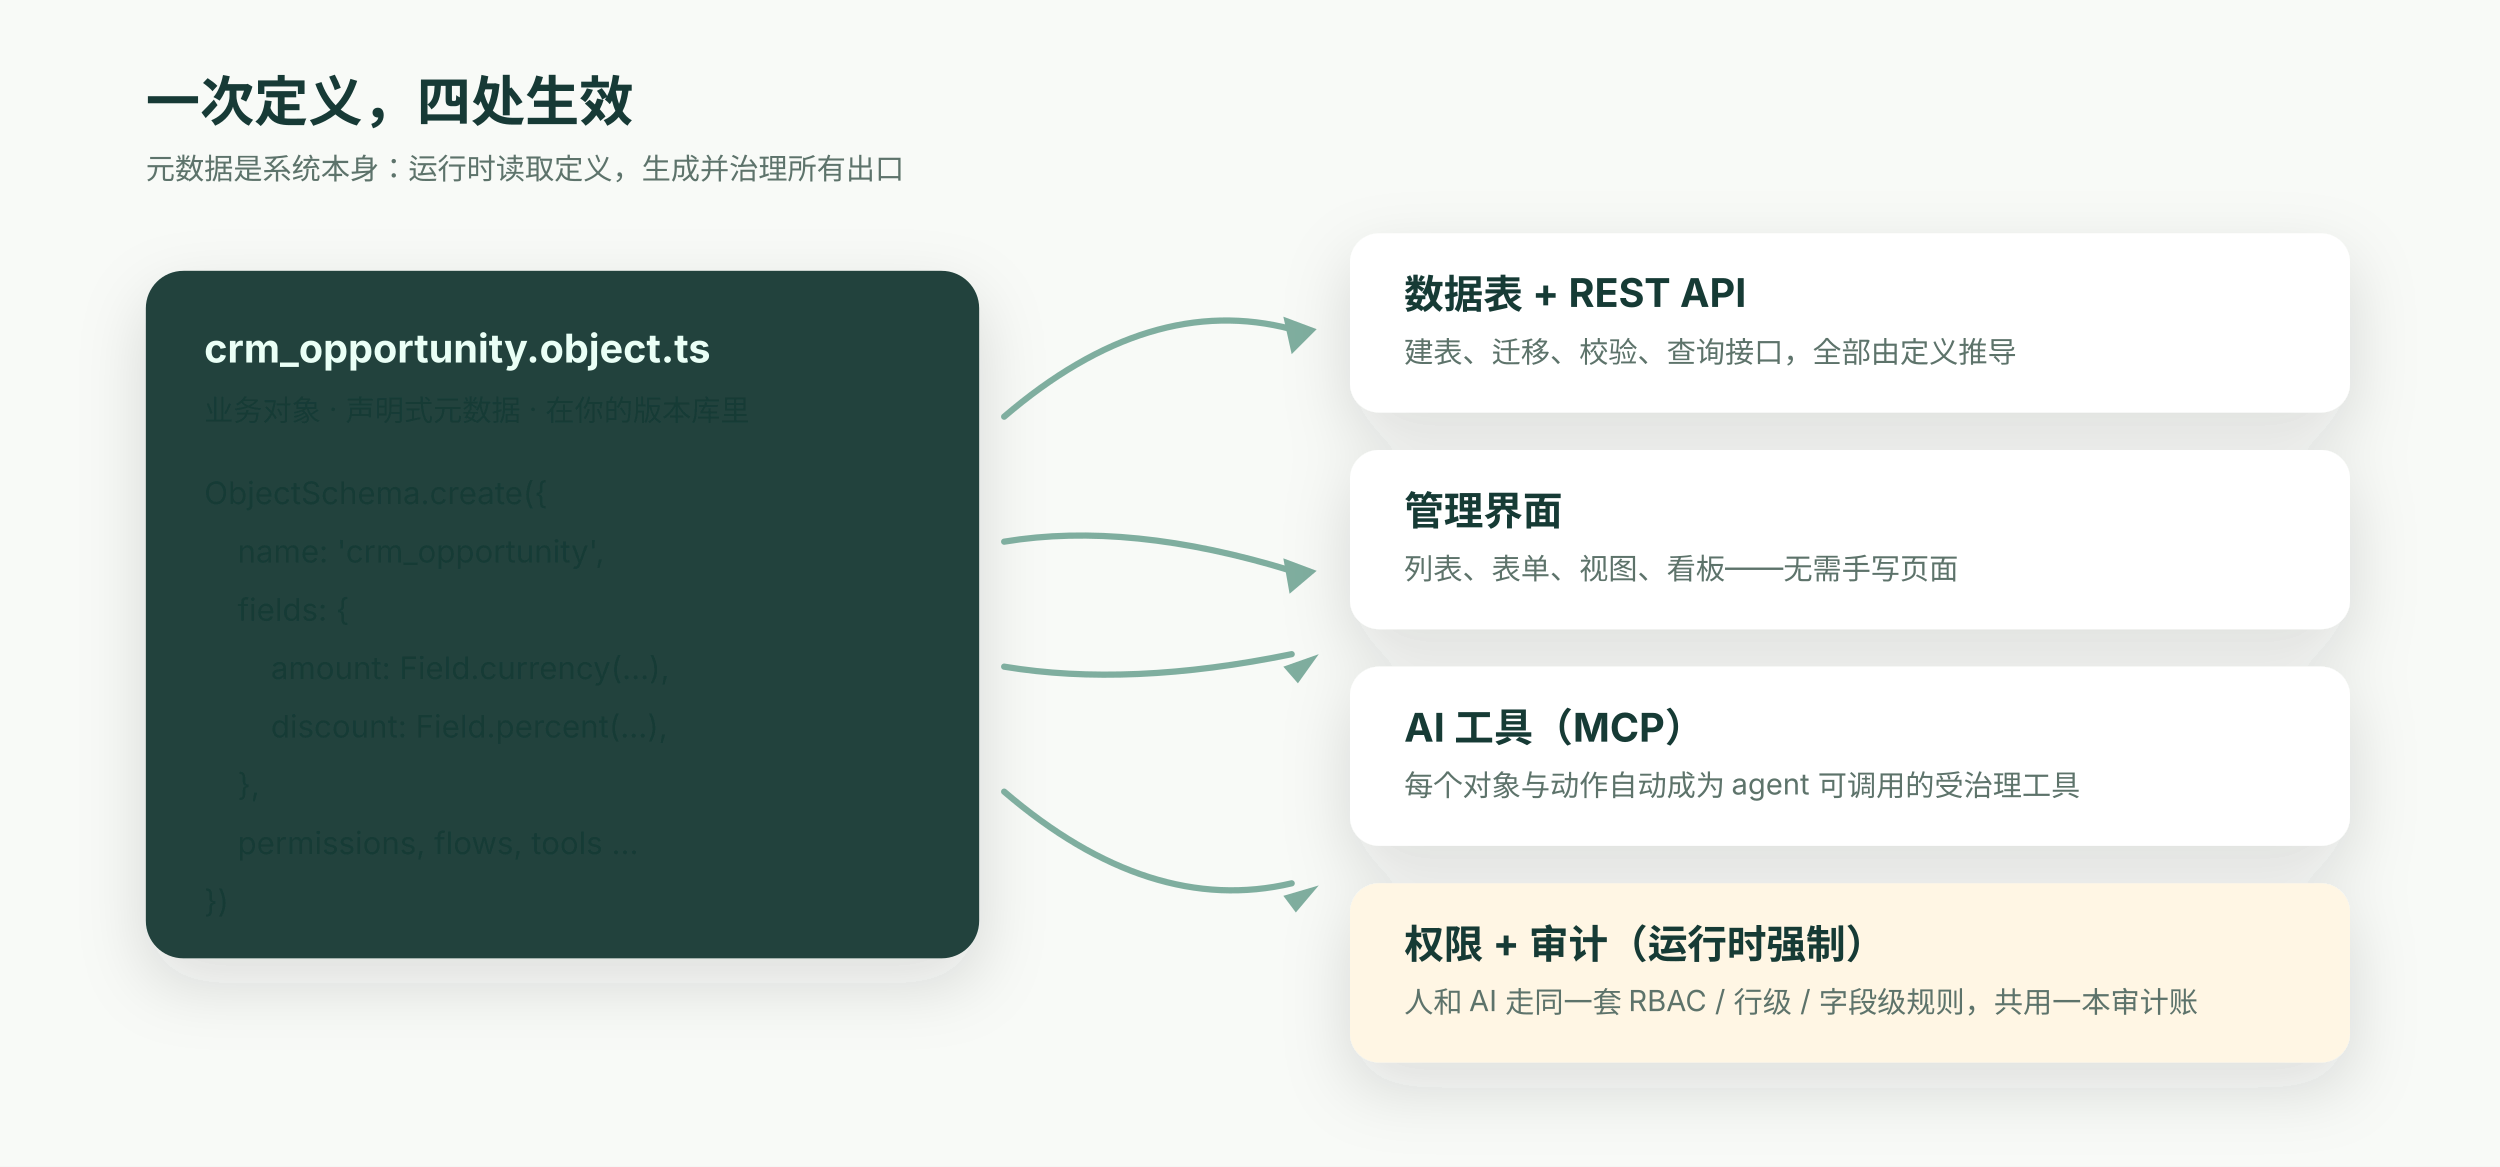
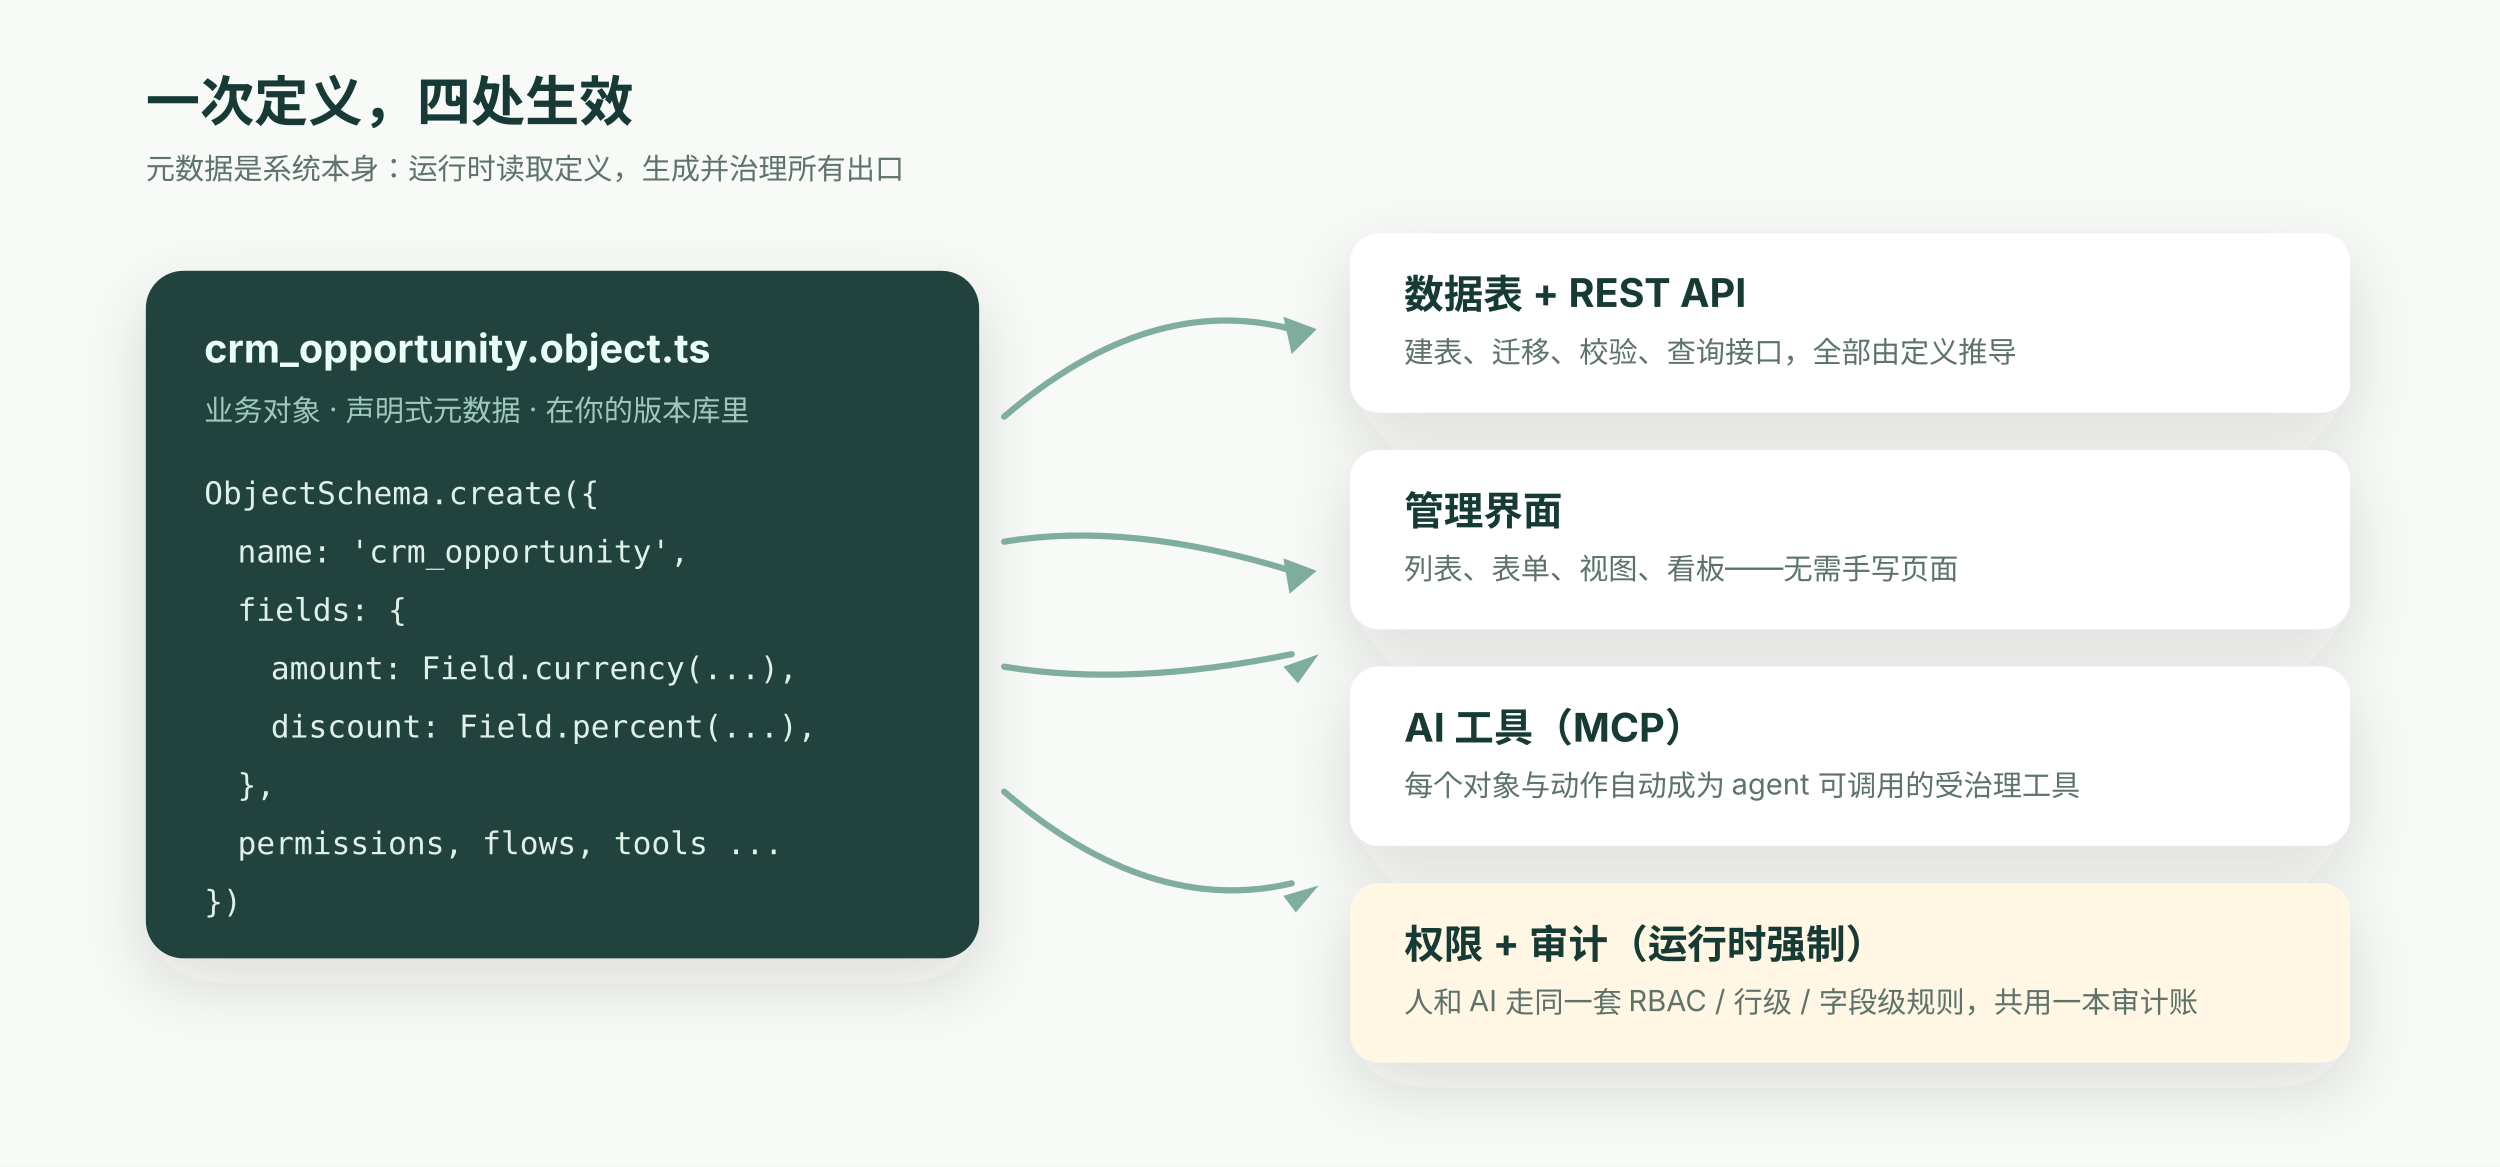
<svg xmlns="http://www.w3.org/2000/svg" viewBox="0 0 1200 560" role="img" aria-label="一份元数据定义同时生效为数据表与 API、管理界面、AI 工具、权限与审计">
  <defs>
    <filter id="shadow" x="-20%" y="-20%" width="140%" height="150%">
      <feDropShadow dx="0" dy="12" stdDeviation="16" flood-color="#24342f" flood-opacity=".14" />
    </filter>
    <style>
      text{font-family:-apple-system,BlinkMacSystemFont,"Segoe UI",sans-serif;fill:#173a36}
-       .mono{font-family:ui-monospace,SFMono-Regular,Menlo,monospace;font-size:15px;fill:#dff0e9}
+       .mono text{font-family:ui-monospace,SFMono-Regular,Menlo,monospace;font-size:15px;fill:#dff0e9}
+       .cardsub{font-size:14px;fill:#9fc8bc}
      .label{font-size:19px;font-weight:720}.tiny{font-size:14px;fill:#5d736b}.invert{fill:#eafff6}
    </style>
  </defs>
  <rect width="1200" height="560" fill="#f8faf7" />
  <text x="70" y="58" font-size="26" font-weight="780">一次定义，四处生效</text>
  <text x="70" y="86" class="tiny">元数据是系统本身：运行时读取定义，生成并治理所有出口</text>
  <g transform="translate(70 130)" filter="url(#shadow)">
    <rect width="400" height="330" rx="18" fill="#22433d" />
    <text x="28" y="44" class="label invert">crm_opportunity.object.ts</text>
-     <text x="28" y="72" font-size="14" fill="#9fc8bc">业务对象 · 声明式元数据 · 在你的版本库里</text>
+     <text x="28" y="72" class="cardsub">业务对象 · 声明式元数据 · 在你的版本库里</text>
    <g class="mono">
      <text x="28" y="112">ObjectSchema.create({</text>
      <text x="44" y="140">name: 'crm_opportunity',</text>
      <text x="44" y="168">fields: {</text>
      <text x="60" y="196">amount: Field.currency(...),</text>
      <text x="60" y="224">discount: Field.percent(...),</text>
      <text x="44" y="252">},</text>
      <text x="44" y="280">permissions, flows, tools ...</text>
      <text x="28" y="308">})</text>
    </g>
  </g>
  <g stroke="#7fae9f" stroke-width="3" fill="none" stroke-linecap="round">
    <path d="M482 200 q70 -60 138 -42" />
    <path d="M482 260 q60 -10 138 14" />
    <path d="M482 320 q60 10 138 -6" />
    <path d="M482 380 q70 60 138 44" />
  </g>
  <g fill="#7fae9f">
    <path d="M616 152 l16 6 -12 12 z" />
    <path d="M616 268 l16 6 -13 11 z" />
    <path d="M616 320 l17 -6 -10 14 z" />
    <path d="M616 430 l17 -5 -11 13 z" />
  </g>
  <g filter="url(#shadow)">
    <g transform="translate(648 112)">
      <rect width="480" height="86" rx="14" fill="#ffffff" />
      <text x="26" y="36" class="label">数据表 + REST API</text>
      <text x="26" y="62" class="tiny">建表、迁移、校验、查询接口，全部由定义推导</text>
    </g>
    <g transform="translate(648 216)">
      <rect width="480" height="86" rx="14" fill="#ffffff" />
      <text x="26" y="36" class="label">管理界面</text>
      <text x="26" y="62" class="tiny">列表、表单、视图、看板——无需手写页面</text>
    </g>
    <g transform="translate(648 320)">
      <rect width="480" height="86" rx="14" fill="#ffffff" />
      <text x="26" y="36" class="label">AI 工具（MCP）</text>
      <text x="26" y="62" class="tiny">每个对象与动作自动成为 agent 可调用的受治理工具</text>
    </g>
    <g transform="translate(648 424)">
      <rect width="480" height="86" rx="14" fill="#fff6e4" />
      <text x="26" y="36" class="label">权限 + 审计（运行时强制）</text>
      <text x="26" y="62" class="tiny">人和 AI 走同一套 RBAC / 行级 / 字段级规则，共用一本审计账</text>
    </g>
  </g>
</svg>
